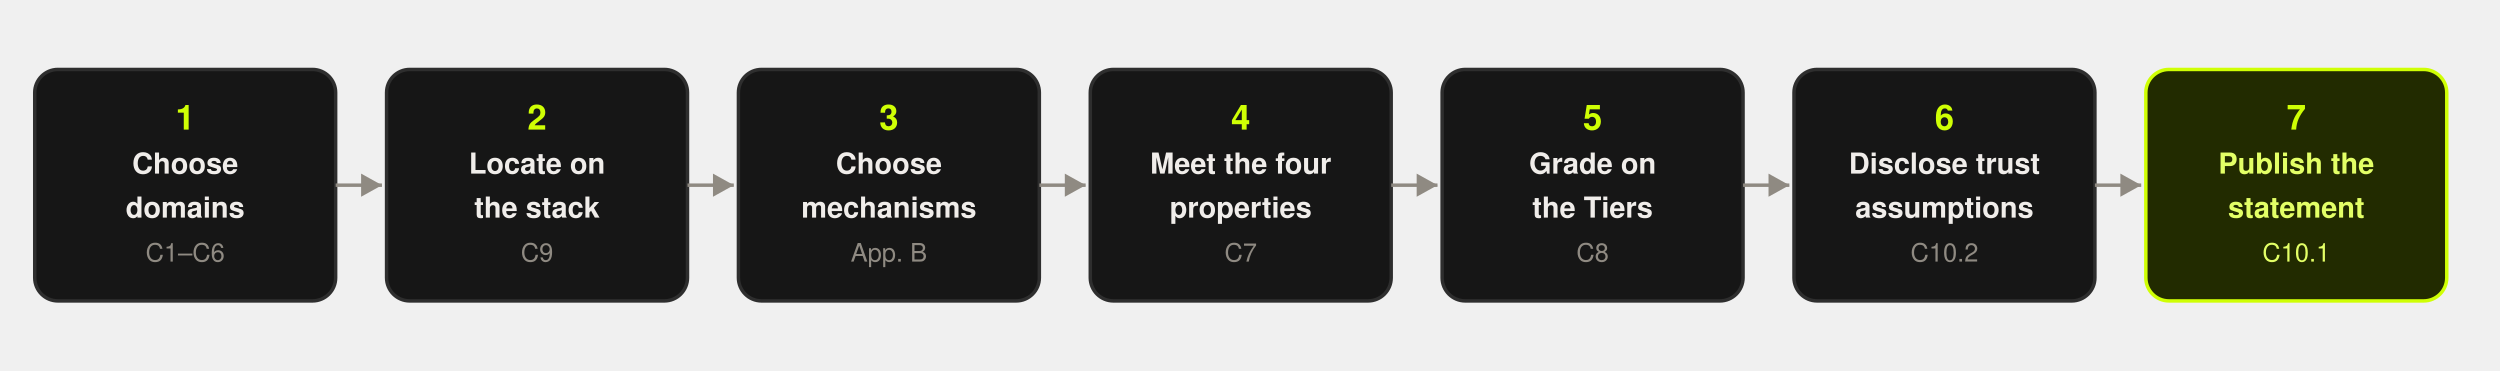
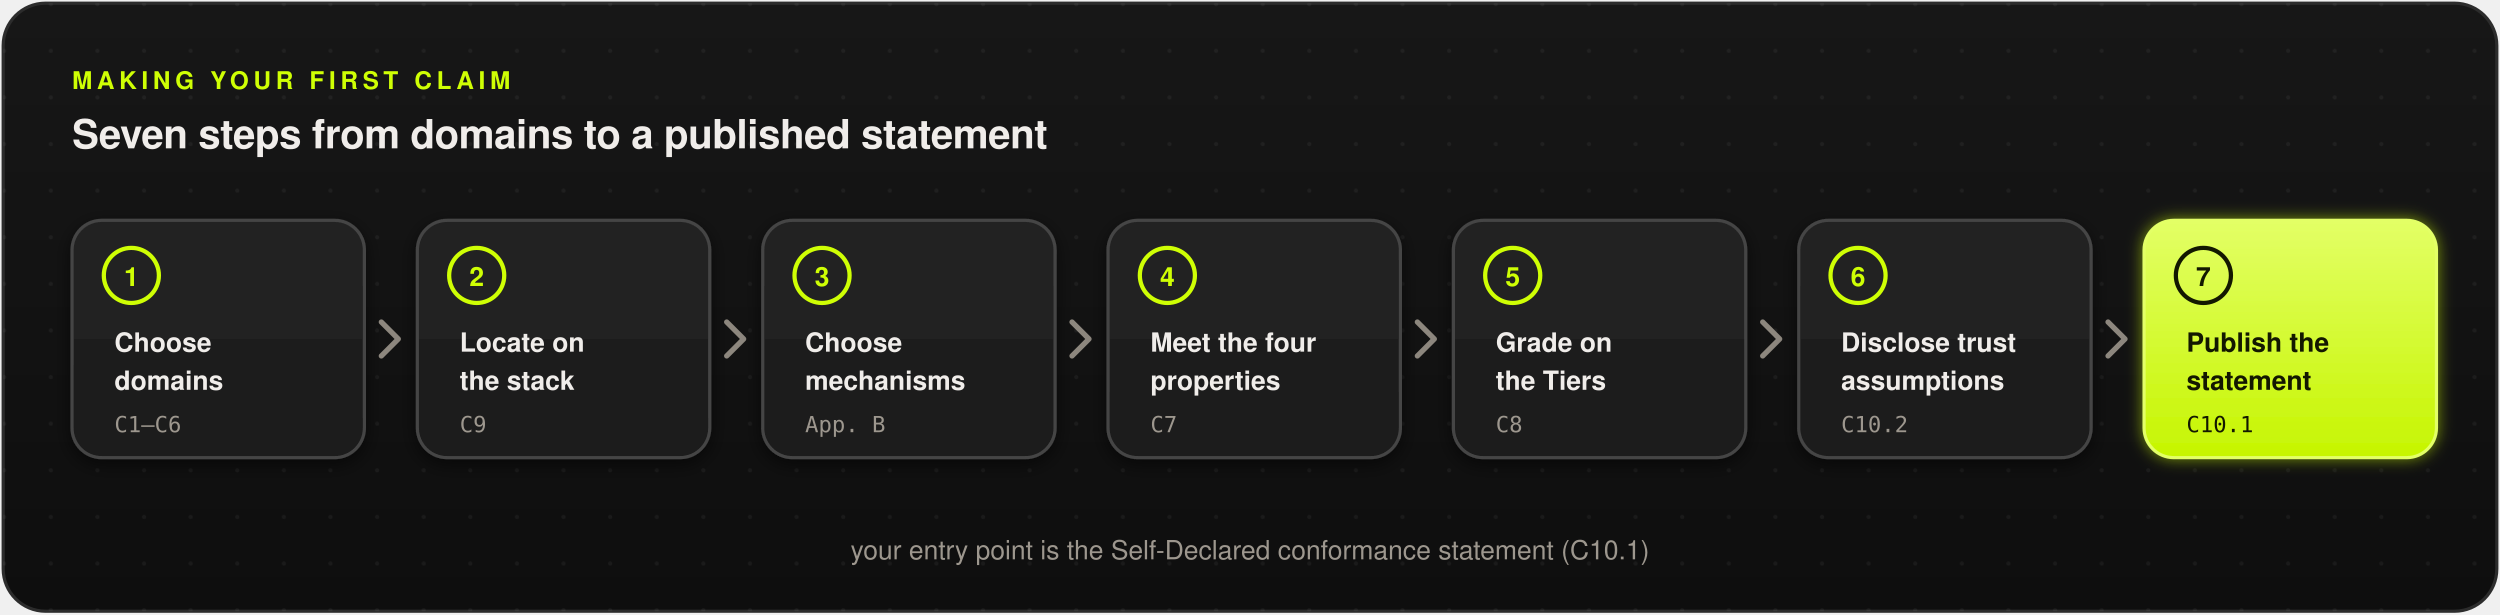
- <svg xmlns="http://www.w3.org/2000/svg" width="1080" height="160" viewBox="0 0 1080 160" font-family="Montserrat,'Source Sans 3',-apple-system,'Segoe UI',Helvetica,Arial,sans-serif">
-   <rect x="15" y="30" width="130" height="100" rx="10" fill="#161616" stroke="#2e2e2e" stroke-width="1.5" />
-   <text x="80.0" y="56.0" font-size="15" fill="#cfff04" font-weight="600" text-anchor="middle">1</text>
-   <text x="80.0" y="75.0" font-size="12.5" fill="#f0edea" font-weight="600" text-anchor="middle">Choose</text>
-   <text x="80.0" y="94.0" font-size="12.5" fill="#f0edea" font-weight="600" text-anchor="middle">domains</text>
-   <text x="80.0" y="113.0" font-size="11" fill="#8f8a82" text-anchor="middle">C1–C6</text>
-   <line x1="145" y1="80" x2="165" y2="80" stroke="#8f8a82" stroke-width="1.5" />
-   <polygon points="165,80 156,75 156,85" fill="#8f8a82" />
-   <rect x="167" y="30" width="130" height="100" rx="10" fill="#161616" stroke="#2e2e2e" stroke-width="1.5" />
-   <text x="232.0" y="56.0" font-size="15" fill="#cfff04" font-weight="600" text-anchor="middle">2</text>
-   <text x="232.0" y="75.0" font-size="12.5" fill="#f0edea" font-weight="600" text-anchor="middle">Locate on</text>
-   <text x="232.0" y="94.0" font-size="12.5" fill="#f0edea" font-weight="600" text-anchor="middle">the stack</text>
-   <text x="232.0" y="113.0" font-size="11" fill="#8f8a82" text-anchor="middle">C9</text>
-   <line x1="297" y1="80" x2="317" y2="80" stroke="#8f8a82" stroke-width="1.5" />
-   <polygon points="317,80 308,75 308,85" fill="#8f8a82" />
-   <rect x="319" y="30" width="130" height="100" rx="10" fill="#161616" stroke="#2e2e2e" stroke-width="1.5" />
-   <text x="384.0" y="56.0" font-size="15" fill="#cfff04" font-weight="600" text-anchor="middle">3</text>
-   <text x="384.0" y="75.0" font-size="12.5" fill="#f0edea" font-weight="600" text-anchor="middle">Choose</text>
-   <text x="384.0" y="94.0" font-size="12.5" fill="#f0edea" font-weight="600" text-anchor="middle">mechanisms</text>
-   <text x="384.0" y="113.0" font-size="11" fill="#8f8a82" text-anchor="middle">App. B</text>
-   <line x1="449" y1="80" x2="469" y2="80" stroke="#8f8a82" stroke-width="1.5" />
-   <polygon points="469,80 460,75 460,85" fill="#8f8a82" />
-   <rect x="471" y="30" width="130" height="100" rx="10" fill="#161616" stroke="#2e2e2e" stroke-width="1.5" />
-   <text x="536.0" y="56.0" font-size="15" fill="#cfff04" font-weight="600" text-anchor="middle">4</text>
-   <text x="536.0" y="75.0" font-size="12.5" fill="#f0edea" font-weight="600" text-anchor="middle">Meet the four</text>
-   <text x="536.0" y="94.0" font-size="12.5" fill="#f0edea" font-weight="600" text-anchor="middle">properties</text>
-   <text x="536.0" y="113.0" font-size="11" fill="#8f8a82" text-anchor="middle">C7</text>
-   <line x1="601" y1="80" x2="621" y2="80" stroke="#8f8a82" stroke-width="1.5" />
-   <polygon points="621,80 612,75 612,85" fill="#8f8a82" />
-   <rect x="623" y="30" width="130" height="100" rx="10" fill="#161616" stroke="#2e2e2e" stroke-width="1.5" />
-   <text x="688.0" y="56.0" font-size="15" fill="#cfff04" font-weight="600" text-anchor="middle">5</text>
-   <text x="688.0" y="75.0" font-size="12.5" fill="#f0edea" font-weight="600" text-anchor="middle">Grade on</text>
-   <text x="688.0" y="94.0" font-size="12.5" fill="#f0edea" font-weight="600" text-anchor="middle">the Tiers</text>
-   <text x="688.0" y="113.0" font-size="11" fill="#8f8a82" text-anchor="middle">C8</text>
-   <line x1="753" y1="80" x2="773" y2="80" stroke="#8f8a82" stroke-width="1.5" />
-   <polygon points="773,80 764,75 764,85" fill="#8f8a82" />
-   <rect x="775" y="30" width="130" height="100" rx="10" fill="#161616" stroke="#2e2e2e" stroke-width="1.5" />
-   <text x="840.0" y="56.0" font-size="15" fill="#cfff04" font-weight="600" text-anchor="middle">6</text>
-   <text x="840.0" y="75.0" font-size="12.5" fill="#f0edea" font-weight="600" text-anchor="middle">Disclose trust</text>
-   <text x="840.0" y="94.0" font-size="12.5" fill="#f0edea" font-weight="600" text-anchor="middle">assumptions</text>
-   <text x="840.0" y="113.0" font-size="11" fill="#8f8a82" text-anchor="middle">C10.2</text>
-   <line x1="905" y1="80" x2="925" y2="80" stroke="#8f8a82" stroke-width="1.5" />
-   <polygon points="925,80 916,75 916,85" fill="#8f8a82" />
-   <rect x="927" y="30" width="130" height="100" rx="10" fill="#222b00" stroke="#cfff04" stroke-width="1.5" />
-   <text x="992.0" y="56.0" font-size="15" fill="#cfff04" font-weight="600" text-anchor="middle">7</text>
-   <text x="992.0" y="75.0" font-size="12.5" fill="#e3ff66" font-weight="600" text-anchor="middle">Publish the</text>
-   <text x="992.0" y="94.0" font-size="12.5" fill="#e3ff66" font-weight="600" text-anchor="middle">statement</text>
-   <text x="992.0" y="113.0" font-size="11" fill="#e3ff66" text-anchor="middle">C10.1</text>
+ <svg xmlns="http://www.w3.org/2000/svg" width="1180" height="290" viewBox="0 0 1180 290" font-family="Montserrat,'Source Sans 3',-apple-system,'Segoe UI',Helvetica,Arial,sans-serif">
+   <defs>
+     <linearGradient id="gPanel" x1="0" y1="0" x2="0" y2="1">
+       <stop offset="0" stop-color="#171717" />
+       <stop offset="1" stop-color="#0e0e0e" />
+     </linearGradient>
+     <linearGradient id="gCard" x1="0" y1="0" x2="0" y2="1">
+       <stop offset="0" stop-color="#242424" />
+       <stop offset="1" stop-color="#1b1b1b" />
+     </linearGradient>
+     <linearGradient id="gWarm" x1="0" y1="0" x2="0" y2="1">
+       <stop offset="0" stop-color="#2b2a26" />
+       <stop offset="1" stop-color="#22211e" />
+     </linearGradient>
+     <linearGradient id="gLime" x1="0" y1="0" x2="0" y2="1">
+       <stop offset="0" stop-color="#e3ff66" />
+       <stop offset="1" stop-color="#c6f500" />
+     </linearGradient>
+     <linearGradient id="gTint" x1="0" y1="0" x2="0" y2="1">
+       <stop offset="0" stop-color="#2a3608" />
+       <stop offset="1" stop-color="#1e2704" />
+     </linearGradient>
+     <linearGradient id="gRed" x1="0" y1="0" x2="0" y2="1">
+       <stop offset="0" stop-color="#361417" />
+       <stop offset="1" stop-color="#280f12" />
+     </linearGradient>
+     <linearGradient id="gInk" x1="0" y1="0" x2="0" y2="1">
+       <stop offset="0" stop-color="#e3ff66" />
+       <stop offset="1" stop-color="#cfff04" />
+     </linearGradient>
+     <linearGradient id="gGate" x1="0" y1="0" x2="0" y2="1">
+       <stop offset="0" stop-color="#222222" />
+       <stop offset="1" stop-color="#151515" />
+     </linearGradient>
+     <filter id="fShadow" x="-30%" y="-30%" width="160%" height="170%">
+       <feDropShadow dx="0" dy="2.5" stdDeviation="4" flood-color="#000000" flood-opacity="0.55" />
+     </filter>
+     <filter id="fGlow" x="-60%" y="-60%" width="220%" height="220%">
+       <feDropShadow dx="0" dy="0" stdDeviation="3.5" flood-color="#cfff04" flood-opacity="0.55" />
+     </filter>
+     <pattern id="pGrid" width="22" height="22" patternUnits="userSpaceOnUse">
+       <circle cx="2" cy="2" r="1" fill="#ffffff" opacity="0.05" />
+     </pattern>
+   </defs>
+   <rect x="1.5" y="1.5" width="1177" height="287" rx="20" fill="url(#gPanel)" stroke="#2c2c2c" stroke-width="1.5" />
+   <rect x="1.5" y="1.5" width="1177" height="287" rx="20" fill="url(#pGrid)" />
+   <text x="34" y="42" font-size="11.5" font-weight="700" letter-spacing="2.2" fill="#cfff04">MAKING YOUR FIRST CLAIM</text>
+   <text x="34" y="70" font-size="19" font-weight="700" letter-spacing="-0.2" fill="#f0edea">Seven steps from domains to a published statement</text>
+   <rect x="34" y="104" width="138" height="112" rx="14" fill="url(#gCard)" stroke="#454545" stroke-width="1.5" filter="url(#fShadow)" />
+   <circle cx="62" cy="130" r="13" fill="none" stroke="#cfff04" stroke-width="2" />
+   <text x="62" y="135" font-size="12.5" fill="#cfff04" text-anchor="middle" font-weight="700">1</text>
+   <text x="54" y="166" font-size="12.5" fill="#f0edea" text-anchor="start" font-weight="700">Choose</text>
+   <text x="54" y="184" font-size="12.5" fill="#f0edea" text-anchor="start" font-weight="700">domains</text>
+   <text x="54" y="204" font-size="10.5" fill="#9d978e" text-anchor="start" font-family="ui-monospace,'SF Mono',Menlo,Consolas,monospace">C1–C6</text>
+   <path d="M180 152 l8 8 l-8 8" fill="none" stroke="#8d877e" stroke-width="2.5" stroke-linecap="round" stroke-linejoin="round" />
+   <rect x="197" y="104" width="138" height="112" rx="14" fill="url(#gCard)" stroke="#454545" stroke-width="1.5" filter="url(#fShadow)" />
+   <circle cx="225" cy="130" r="13" fill="none" stroke="#cfff04" stroke-width="2" />
+   <text x="225" y="135" font-size="12.5" fill="#cfff04" text-anchor="middle" font-weight="700">2</text>
+   <text x="217" y="166" font-size="12.5" fill="#f0edea" text-anchor="start" font-weight="700">Locate on</text>
+   <text x="217" y="184" font-size="12.5" fill="#f0edea" text-anchor="start" font-weight="700">the stack</text>
+   <text x="217" y="204" font-size="10.5" fill="#9d978e" text-anchor="start" font-family="ui-monospace,'SF Mono',Menlo,Consolas,monospace">C9</text>
+   <path d="M343 152 l8 8 l-8 8" fill="none" stroke="#8d877e" stroke-width="2.5" stroke-linecap="round" stroke-linejoin="round" />
+   <rect x="360" y="104" width="138" height="112" rx="14" fill="url(#gCard)" stroke="#454545" stroke-width="1.5" filter="url(#fShadow)" />
+   <circle cx="388" cy="130" r="13" fill="none" stroke="#cfff04" stroke-width="2" />
+   <text x="388" y="135" font-size="12.5" fill="#cfff04" text-anchor="middle" font-weight="700">3</text>
+   <text x="380" y="166" font-size="12.5" fill="#f0edea" text-anchor="start" font-weight="700">Choose</text>
+   <text x="380" y="184" font-size="12.5" fill="#f0edea" text-anchor="start" font-weight="700">mechanisms</text>
+   <text x="380" y="204" font-size="10.5" fill="#9d978e" text-anchor="start" font-family="ui-monospace,'SF Mono',Menlo,Consolas,monospace">App. B</text>
+   <path d="M506 152 l8 8 l-8 8" fill="none" stroke="#8d877e" stroke-width="2.5" stroke-linecap="round" stroke-linejoin="round" />
+   <rect x="523" y="104" width="138" height="112" rx="14" fill="url(#gCard)" stroke="#454545" stroke-width="1.5" filter="url(#fShadow)" />
+   <circle cx="551" cy="130" r="13" fill="none" stroke="#cfff04" stroke-width="2" />
+   <text x="551" y="135" font-size="12.5" fill="#cfff04" text-anchor="middle" font-weight="700">4</text>
+   <text x="543" y="166" font-size="12.5" fill="#f0edea" text-anchor="start" font-weight="700">Meet the four</text>
+   <text x="543" y="184" font-size="12.5" fill="#f0edea" text-anchor="start" font-weight="700">properties</text>
+   <text x="543" y="204" font-size="10.5" fill="#9d978e" text-anchor="start" font-family="ui-monospace,'SF Mono',Menlo,Consolas,monospace">C7</text>
+   <path d="M669 152 l8 8 l-8 8" fill="none" stroke="#8d877e" stroke-width="2.5" stroke-linecap="round" stroke-linejoin="round" />
+   <rect x="686" y="104" width="138" height="112" rx="14" fill="url(#gCard)" stroke="#454545" stroke-width="1.5" filter="url(#fShadow)" />
+   <circle cx="714" cy="130" r="13" fill="none" stroke="#cfff04" stroke-width="2" />
+   <text x="714" y="135" font-size="12.5" fill="#cfff04" text-anchor="middle" font-weight="700">5</text>
+   <text x="706" y="166" font-size="12.5" fill="#f0edea" text-anchor="start" font-weight="700">Grade on</text>
+   <text x="706" y="184" font-size="12.5" fill="#f0edea" text-anchor="start" font-weight="700">the Tiers</text>
+   <text x="706" y="204" font-size="10.5" fill="#9d978e" text-anchor="start" font-family="ui-monospace,'SF Mono',Menlo,Consolas,monospace">C8</text>
+   <path d="M832 152 l8 8 l-8 8" fill="none" stroke="#8d877e" stroke-width="2.5" stroke-linecap="round" stroke-linejoin="round" />
+   <rect x="849" y="104" width="138" height="112" rx="14" fill="url(#gCard)" stroke="#454545" stroke-width="1.5" filter="url(#fShadow)" />
+   <circle cx="877" cy="130" r="13" fill="none" stroke="#cfff04" stroke-width="2" />
+   <text x="877" y="135" font-size="12.5" fill="#cfff04" text-anchor="middle" font-weight="700">6</text>
+   <text x="869" y="166" font-size="12.5" fill="#f0edea" text-anchor="start" font-weight="700">Disclose trust</text>
+   <text x="869" y="184" font-size="12.5" fill="#f0edea" text-anchor="start" font-weight="700">assumptions</text>
+   <text x="869" y="204" font-size="10.5" fill="#9d978e" text-anchor="start" font-family="ui-monospace,'SF Mono',Menlo,Consolas,monospace">C10.2</text>
+   <path d="M995 152 l8 8 l-8 8" fill="none" stroke="#8d877e" stroke-width="2.5" stroke-linecap="round" stroke-linejoin="round" />
+   <rect x="1012" y="104" width="138" height="112" rx="14" fill="url(#gLime)" stroke="#e3ff66" stroke-width="1.5" filter="url(#fGlow)" />
+   <circle cx="1040" cy="130" r="13" fill="none" stroke="#131800" stroke-width="2" />
+   <text x="1040" y="135" font-size="12.5" fill="#131800" text-anchor="middle" font-weight="700">7</text>
+   <text x="1032" y="166" font-size="12.5" fill="#131800" text-anchor="start" font-weight="700">Publish the</text>
+   <text x="1032" y="184" font-size="12.5" fill="#131800" text-anchor="start" font-weight="700">statement</text>
+   <text x="1032" y="204" font-size="10.5" fill="#131800" text-anchor="start" font-family="ui-monospace,'SF Mono',Menlo,Consolas,monospace">C10.1</text>
+   <text x="590.0" y="264" font-size="12.5" fill="#9d978e" text-anchor="middle">your entry point is the Self-Declared conformance statement (C10.1)</text>
</svg>
